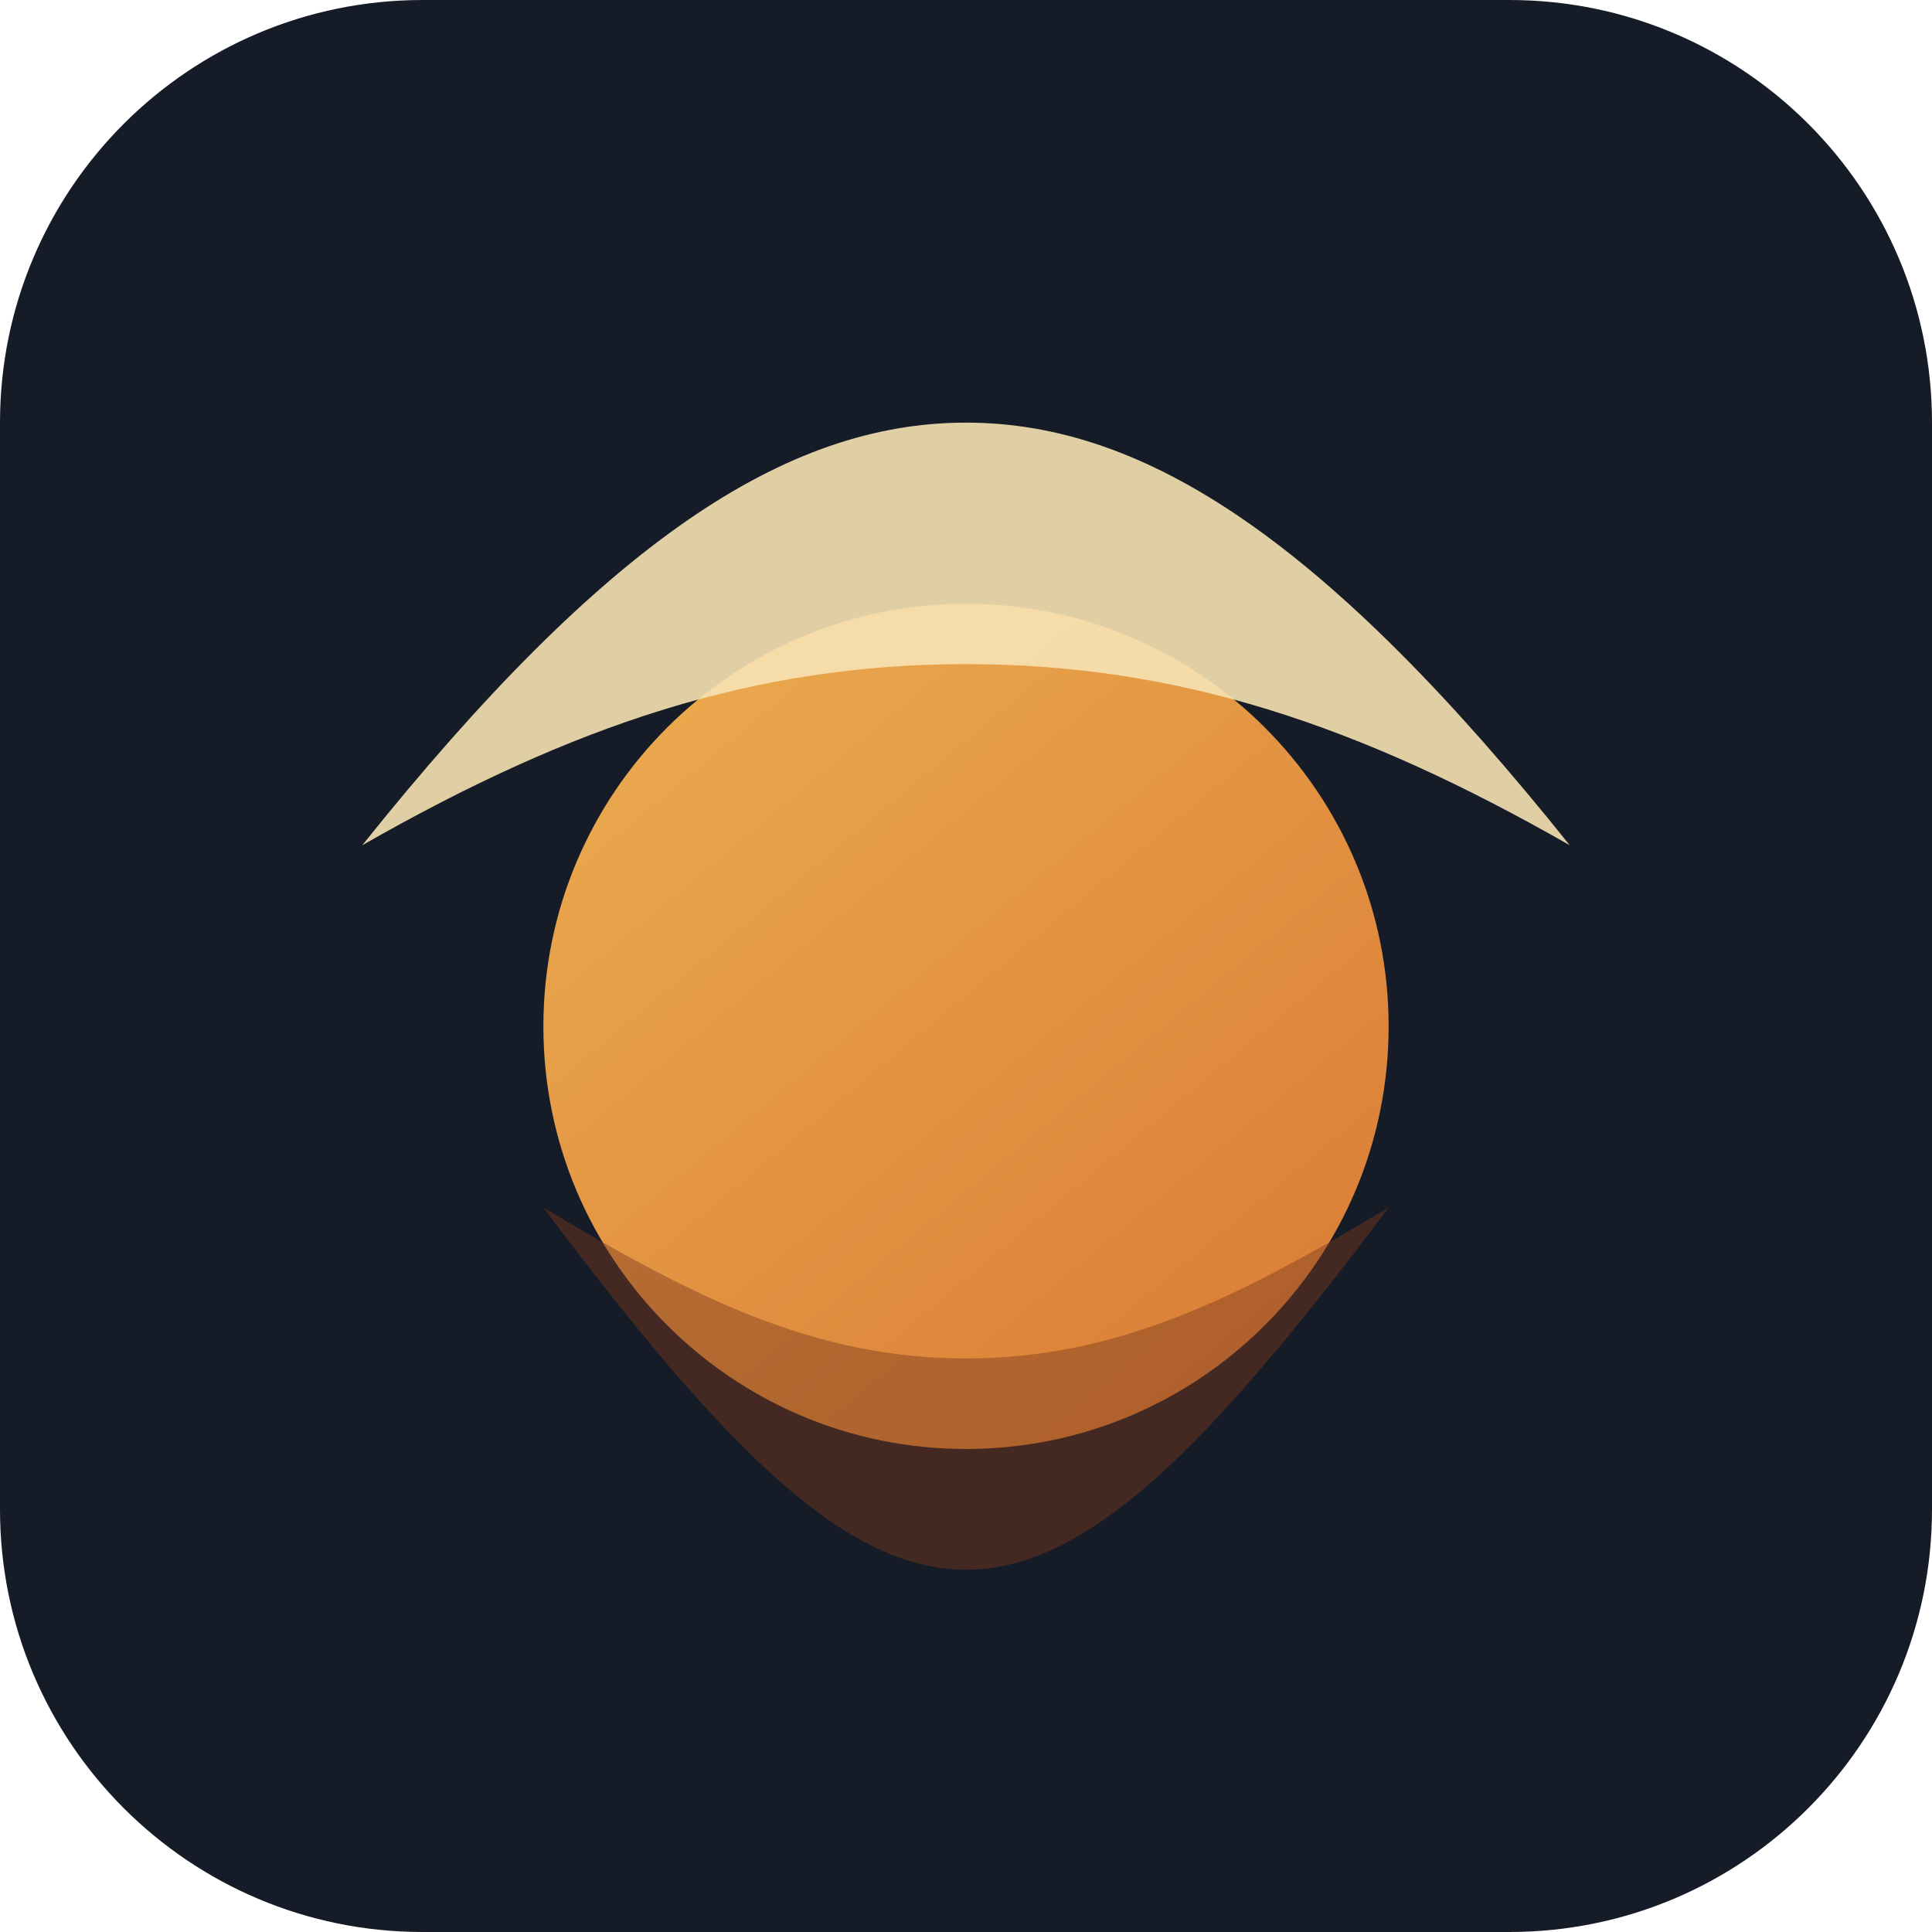
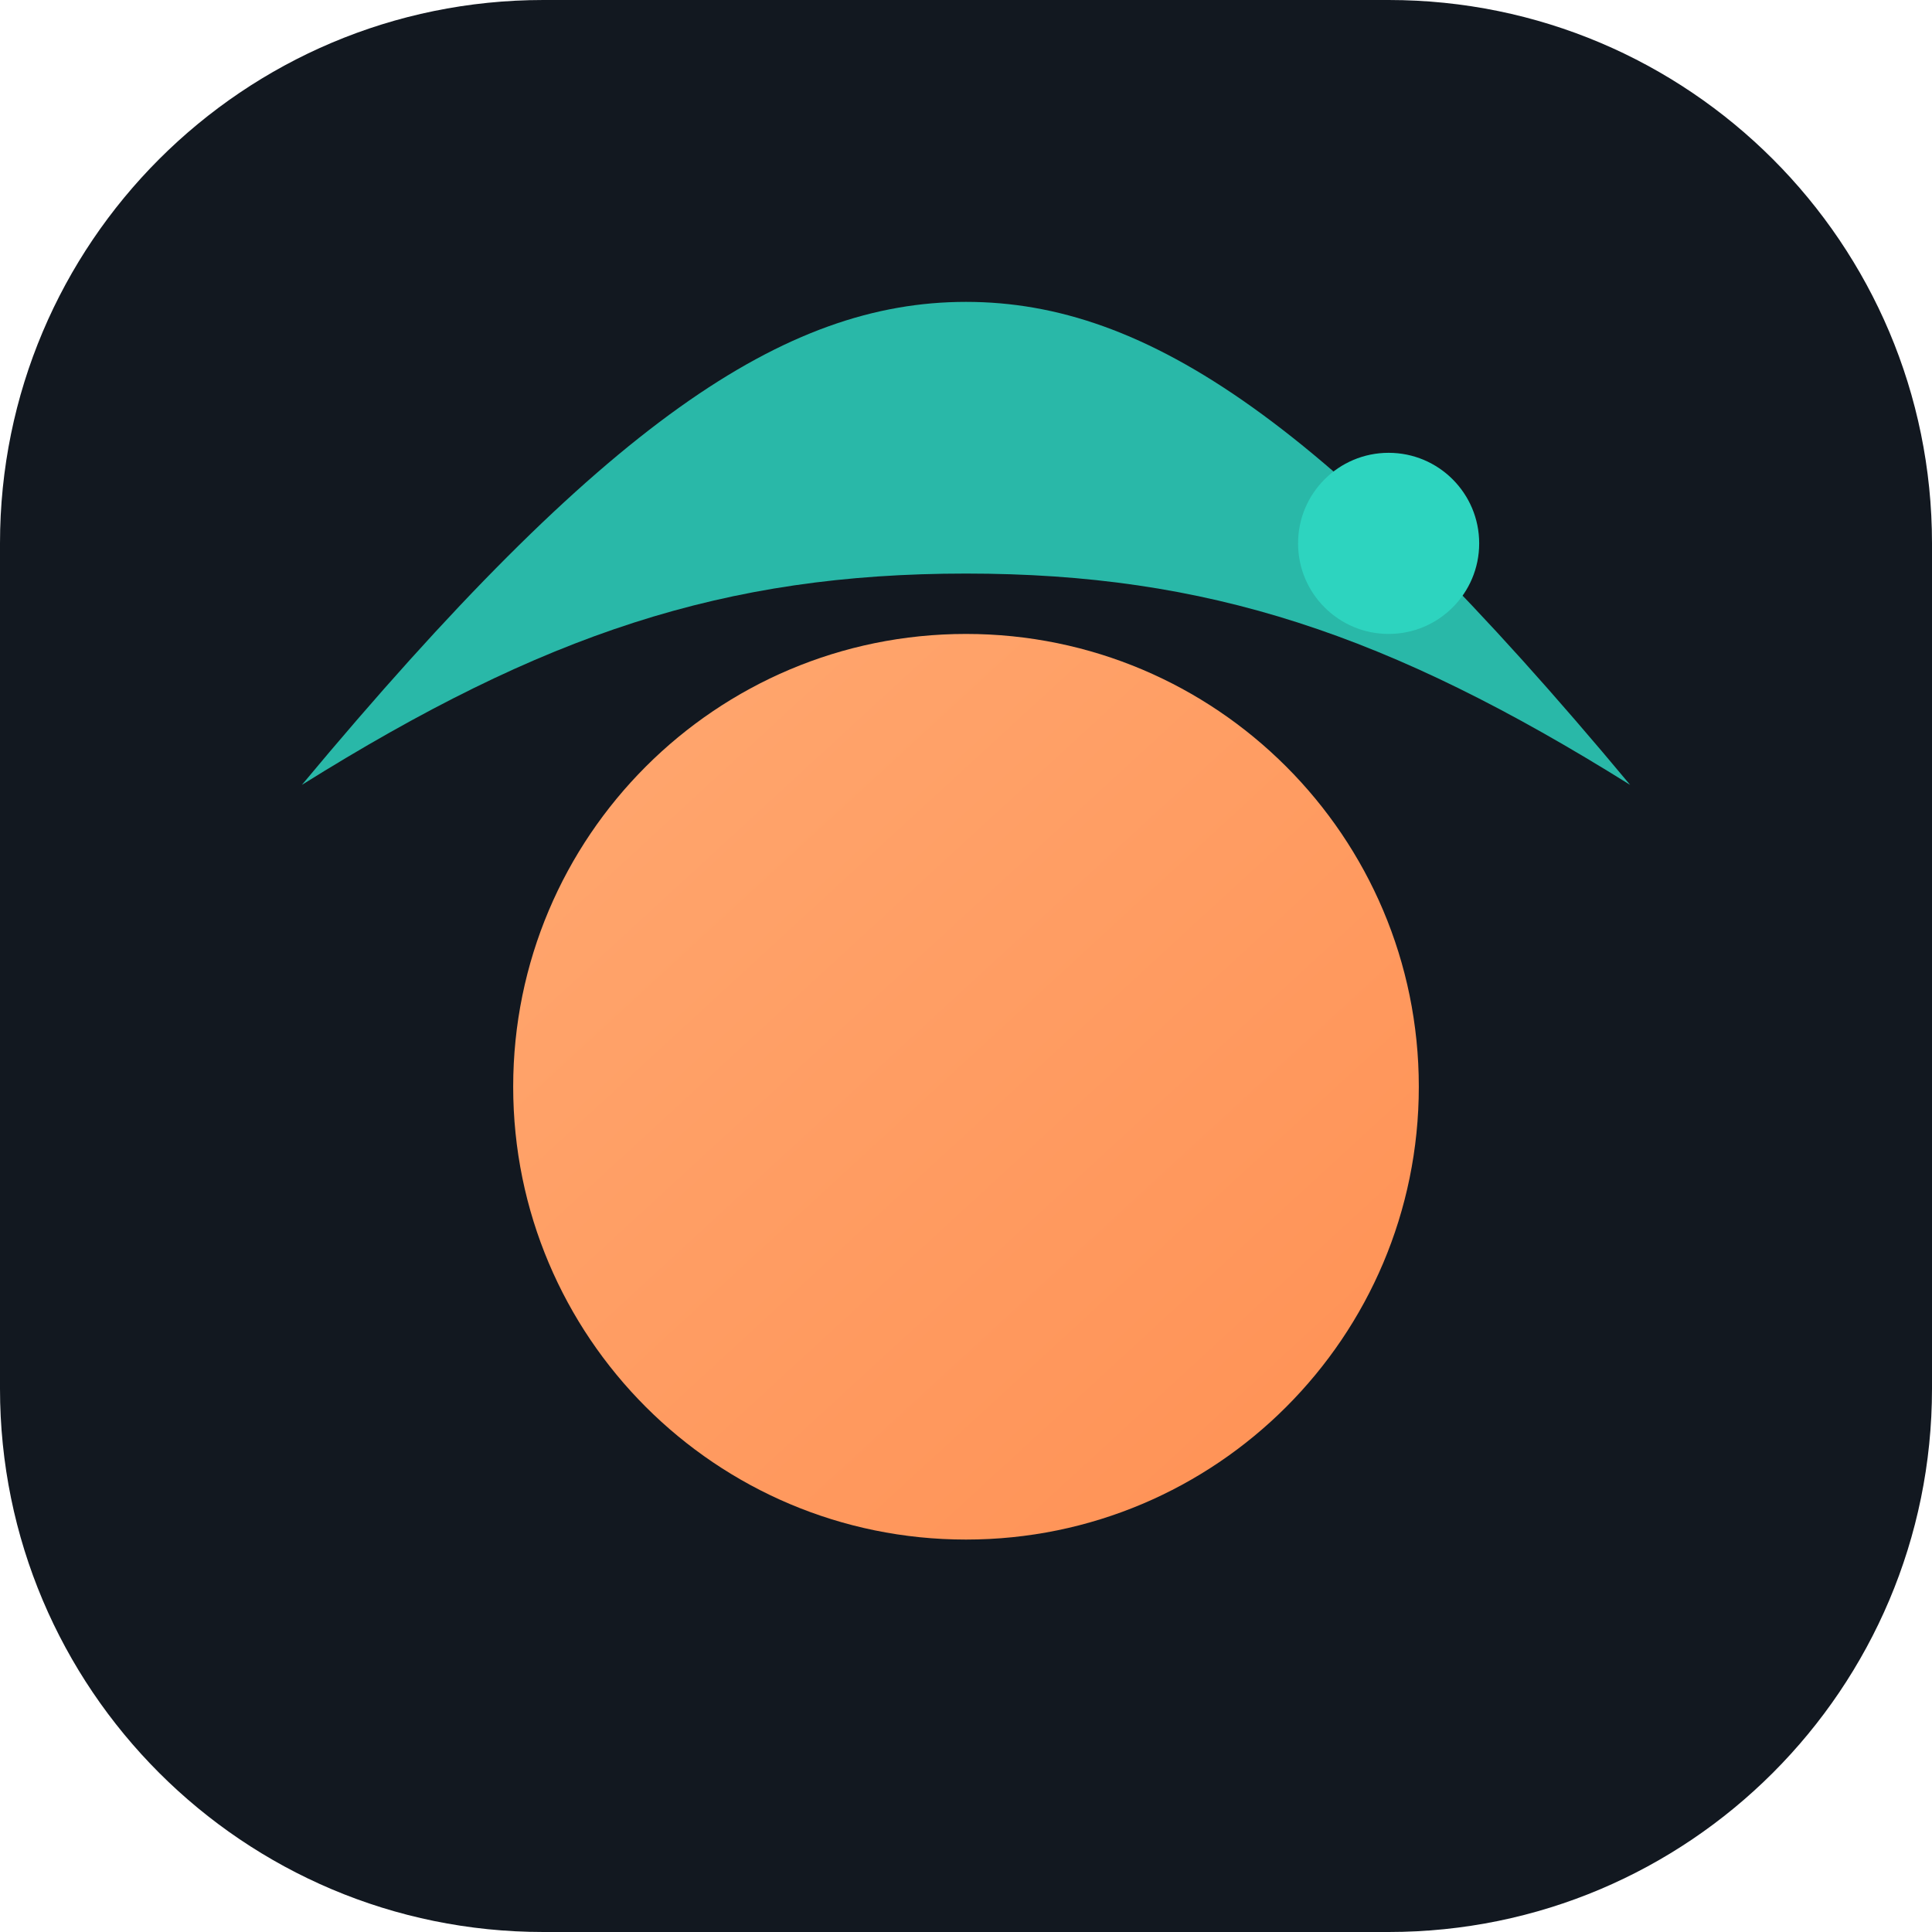
<svg xmlns="http://www.w3.org/2000/svg" viewBox="0 0 64 64" role="img" aria-label="Icarus">
  <defs>
-     <linearGradient id="g" x1="12" y1="8" x2="52" y2="56" gradientUnits="userSpaceOnUse">
-       <stop offset="0" stop-color="#f3c15a" />
-       <stop offset="1" stop-color="#d46a2c" />
+     <linearGradient id="g" x1="10" y1="8" x2="56" y2="58" gradientUnits="userSpaceOnUse">
+       <stop offset="0" stop-color="#ffb07a" />
+       <stop offset="1" stop-color="#ff8a4c" />
    </linearGradient>
  </defs>
-   <rect width="64" height="64" rx="14" fill="#161c27" />
-   <circle cx="32" cy="34" r="14" fill="url(#g)" />
-   <path d="M12 28c8-10 14-14 20-14s12 4 20 14c-7-4-13-6-20-6s-13 2-20 6z" fill="#f6e2b3" opacity=".9" />
-   <path d="M18 40c6 8 10 12 14 12s8-4 14-12c-5 3-9 5-14 5s-9-2-14-5z" fill="#7a3a1c" opacity=".45" />
+   <rect width="64" height="64" rx="18" fill="#121820" />
+   <circle cx="32" cy="36" r="15" fill="url(#g)" />
+   <path d="M10 26c10-12 16-16 22-16s12 4 22 16c-8-5-14-7-22-7s-14 2-22 7z" fill="#2dd4bf" opacity=".85" />
+   <circle cx="46" cy="18" r="3" fill="#2dd4bf" />
</svg>
